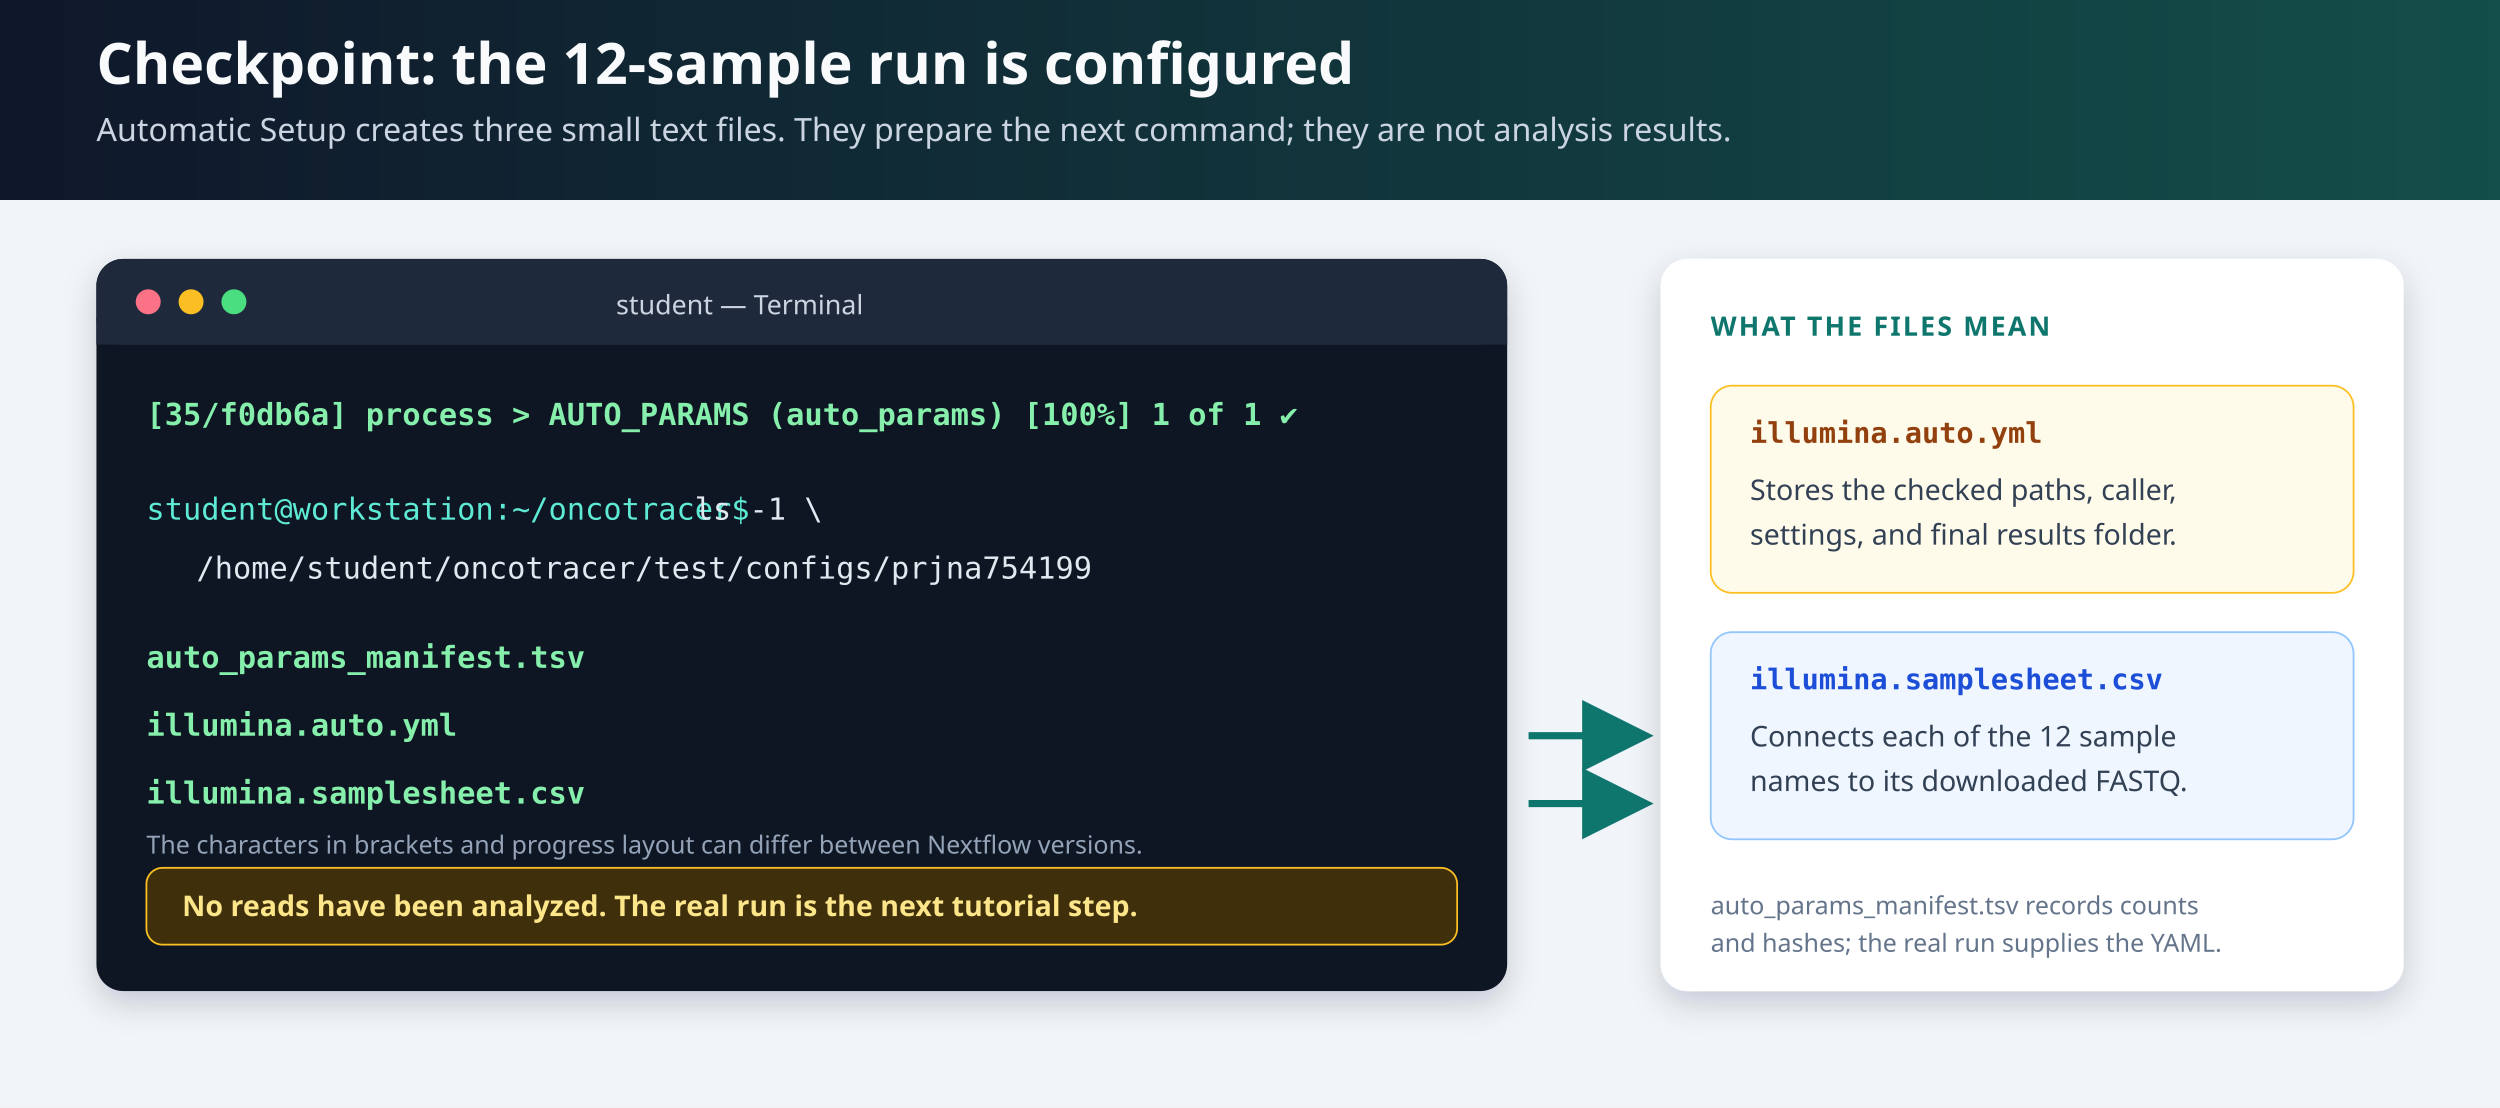
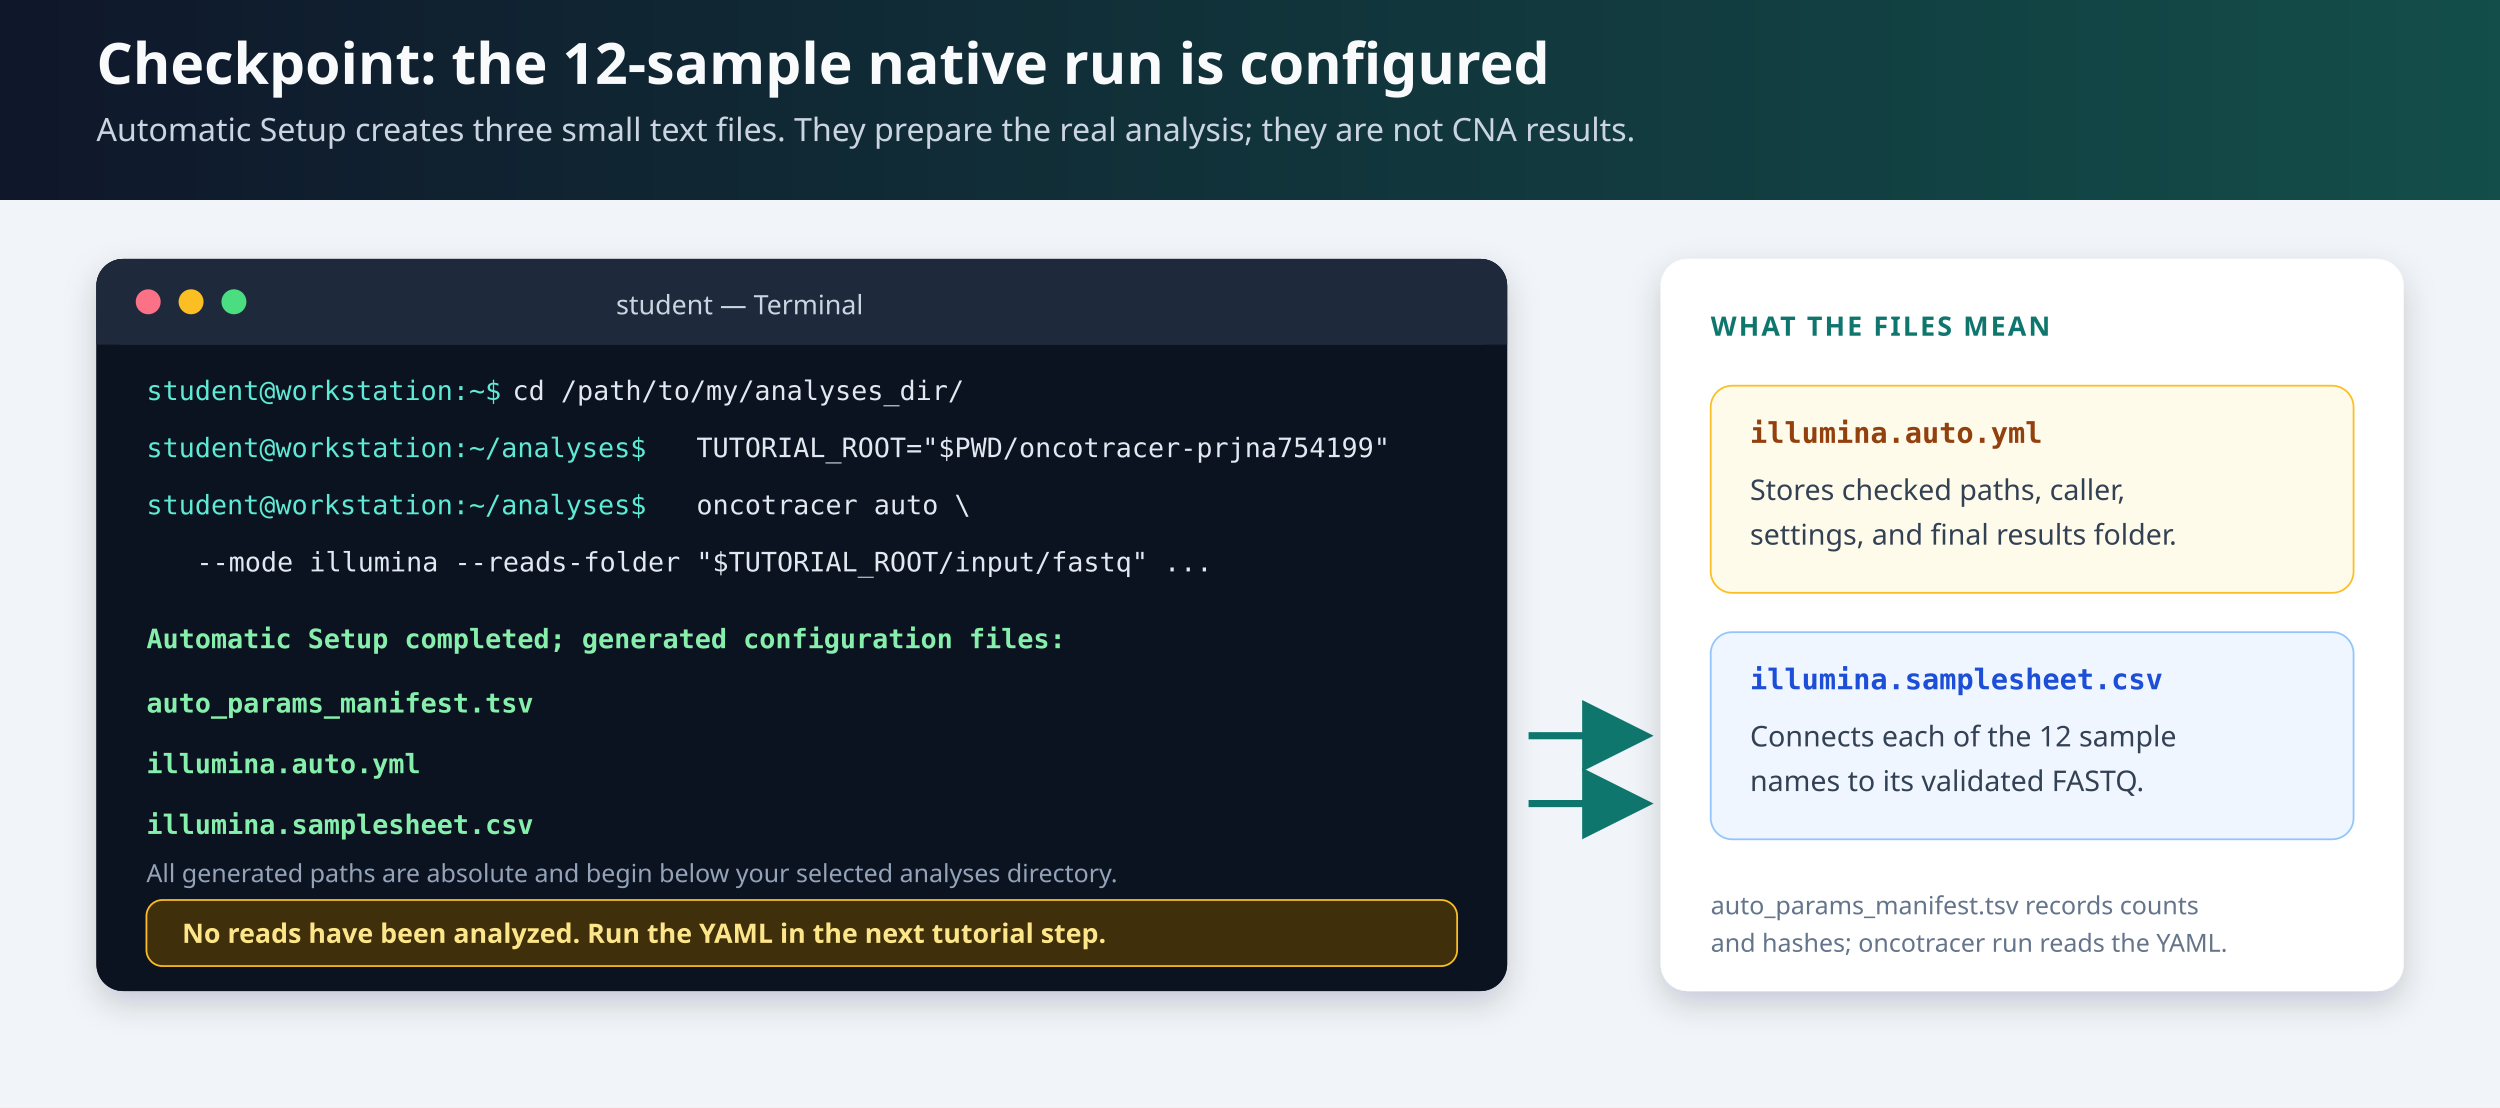
<svg xmlns="http://www.w3.org/2000/svg" width="1400" height="620" viewBox="0 0 1400 620" role="img" aria-labelledby="title desc">
  <defs>
    <linearGradient id="header" x1="0" x2="1">
      <stop offset="0" stop-color="#0f172a" />
      <stop offset="1" stop-color="#134e4a" />
    </linearGradient>
    <filter id="shadow" x="-10%" y="-10%" width="120%" height="130%">
      <feDropShadow dx="0" dy="7" stdDeviation="9" flood-color="#0f172a" flood-opacity=".18" />
    </filter>
    <marker id="arrow" markerWidth="10" markerHeight="10" refX="8" refY="5" orient="auto">
      <path d="M0 0 L10 5 L0 10 Z" fill="#0f766e" />
    </marker>
  </defs>
-   <style>.h1{font:700 32px system-ui,sans-serif;fill:#f8fafc}.lead{font:18px system-ui,sans-serif;fill:#cbd5e1}.term{font:17px ui-monospace,SFMono-Regular,Consolas,monospace;fill:#e2e8f0}.prompt{fill:#5eead4}.success{fill:#86efac;font-weight:700}.label{font:700 15px system-ui,sans-serif;fill:#0f766e;letter-spacing:.08em}.body{font:16px system-ui,sans-serif;fill:#334155}.small{font:14px system-ui,sans-serif;fill:#64748b}.note{font:700 17px system-ui,sans-serif;fill:#92400e}</style>
+   <style>.h1{font:700 32px system-ui,sans-serif;fill:#f8fafc}.lead{font:18px system-ui,sans-serif;fill:#cbd5e1}.term{font:15px ui-monospace,SFMono-Regular,Consolas,monospace;fill:#e2e8f0}.prompt{fill:#5eead4}.success{fill:#86efac;font-weight:700}.label{font:700 15px system-ui,sans-serif;fill:#0f766e;letter-spacing:.08em}.body{font:16px system-ui,sans-serif;fill:#334155}.small{font:14px system-ui,sans-serif;fill:#64748b}</style>
  <rect width="1400" height="620" fill="#f1f5f9" />
  <rect width="1400" height="112" fill="url(#header)" />
-   <text class="h1" x="54" y="47">Checkpoint: the 12-sample run is configured</text>
-   <text class="lead" x="54" y="79">Automatic Setup creates three small text files. They prepare the next command; they are not analysis results.</text>
+   <text class="h1" x="54" y="47">Checkpoint: the 12-sample native run is configured</text>
+   <text class="lead" x="54" y="79">Automatic Setup creates three small text files. They prepare the real analysis; they are not CNA results.</text>
  <g filter="url(#shadow)">
    <rect x="54" y="145" width="790" height="410" rx="15" fill="#0b1220" />
  </g>
+   <rect x="54" y="145" width="790" height="410" rx="15" fill="#0b1220" />
  <rect x="54" y="145" width="790" height="48" rx="15" fill="#1e293b" />
  <rect x="54" y="178" width="790" height="15" fill="#1e293b" />
  <circle cx="83" cy="169" r="7" fill="#fb7185" />
  <circle cx="107" cy="169" r="7" fill="#fbbf24" />
  <circle cx="131" cy="169" r="7" fill="#4ade80" />
  <text x="345" y="176" font-family="system-ui,sans-serif" font-size="15" fill="#cbd5e1">student — Terminal</text>
-   <text class="term success" x="82" y="238">[35/f0db6a] process &gt; AUTO_PARAMS (auto_params) [100%] 1 of 1 ✔</text>
-   <text class="term prompt" x="82" y="291">student@workstation:~/oncotracer$</text>
-   <text class="term" x="389" y="291">ls -1 \</text>
-   <text class="term" x="110" y="324">/home/student/oncotracer/test/configs/prjna754199</text>
-   <text class="term success" x="82" y="374">auto_params_manifest.tsv</text>
-   <text class="term success" x="82" y="412">illumina.auto.yml</text>
-   <text class="term success" x="82" y="450">illumina.samplesheet.csv</text>
-   <text x="82" y="478" font-family="system-ui,sans-serif" font-size="14" fill="#94a3b8">The characters in brackets and progress layout can differ between Nextflow versions.</text>
-   <rect x="82" y="486" width="734" height="43" rx="9" fill="#3f2f0b" stroke="#fbbf24" />
-   <text x="102" y="513" font-family="system-ui,sans-serif" font-size="16" font-weight="700" fill="#fde68a">No reads have been analyzed. The real run is the next tutorial step.</text>
+   <text class="term prompt" x="82" y="224">student@workstation:~$</text>
+   <text class="term" x="287" y="224">cd /path/to/my/analyses_dir/</text>
+   <text class="term prompt" x="82" y="256">student@workstation:~/analyses$</text>
+   <text class="term" x="390" y="256">TUTORIAL_ROOT="$PWD/oncotracer-prjna754199"</text>
+   <text class="term prompt" x="82" y="288">student@workstation:~/analyses$</text>
+   <text class="term" x="390" y="288">oncotracer auto \</text>
+   <text class="term" x="110" y="320">--mode illumina --reads-folder "$TUTORIAL_ROOT/input/fastq" ...</text>
+   <text class="term success" x="82" y="363">Automatic Setup completed; generated configuration files:</text>
+   <text class="term success" x="82" y="399">auto_params_manifest.tsv</text>
+   <text class="term success" x="82" y="433">illumina.auto.yml</text>
+   <text class="term success" x="82" y="467">illumina.samplesheet.csv</text>
+   <text x="82" y="494" font-family="system-ui,sans-serif" font-size="14" fill="#94a3b8">All generated paths are absolute and begin below your selected analyses directory.</text>
+   <rect x="82" y="504" width="734" height="37" rx="9" fill="#3f2f0b" stroke="#fbbf24" />
+   <text x="102" y="528" font-family="system-ui,sans-serif" font-size="15" font-weight="700" fill="#fde68a">No reads have been analyzed. Run the YAML in the next tutorial step.</text>
  <path d="M856 412 H918" stroke="#0f766e" stroke-width="4" marker-end="url(#arrow)" />
  <path d="M856 450 H918" stroke="#0f766e" stroke-width="4" marker-end="url(#arrow)" />
  <g filter="url(#shadow)">
    <rect x="930" y="145" width="416" height="410" rx="15" fill="#fff" />
  </g>
  <text class="label" x="958" y="188">WHAT THE FILES MEAN</text>
  <rect x="958" y="216" width="360" height="116" rx="12" fill="#fffbeb" stroke="#fbbf24" />
  <text x="980" y="248" font-family="ui-monospace,SFMono-Regular,Consolas,monospace" font-size="16" font-weight="700" fill="#92400e">illumina.auto.yml</text>
-   <text class="body" x="980" y="280">Stores the checked paths, caller,</text>
+   <text class="body" x="980" y="280">Stores checked paths, caller,</text>
  <text class="body" x="980" y="305">settings, and final results folder.</text>
  <rect x="958" y="354" width="360" height="116" rx="12" fill="#eff6ff" stroke="#93c5fd" />
  <text x="980" y="386" font-family="ui-monospace,SFMono-Regular,Consolas,monospace" font-size="16" font-weight="700" fill="#1d4ed8">illumina.samplesheet.csv</text>
  <text class="body" x="980" y="418">Connects each of the 12 sample</text>
-   <text class="body" x="980" y="443">names to its downloaded FASTQ.</text>
+   <text class="body" x="980" y="443">names to its validated FASTQ.</text>
  <text class="small" x="958" y="512">auto_params_manifest.tsv records counts</text>
-   <text class="small" x="958" y="533">and hashes; the real run supplies the YAML.</text>
+   <text class="small" x="958" y="533">and hashes; oncotracer run reads the YAML.</text>
</svg>
